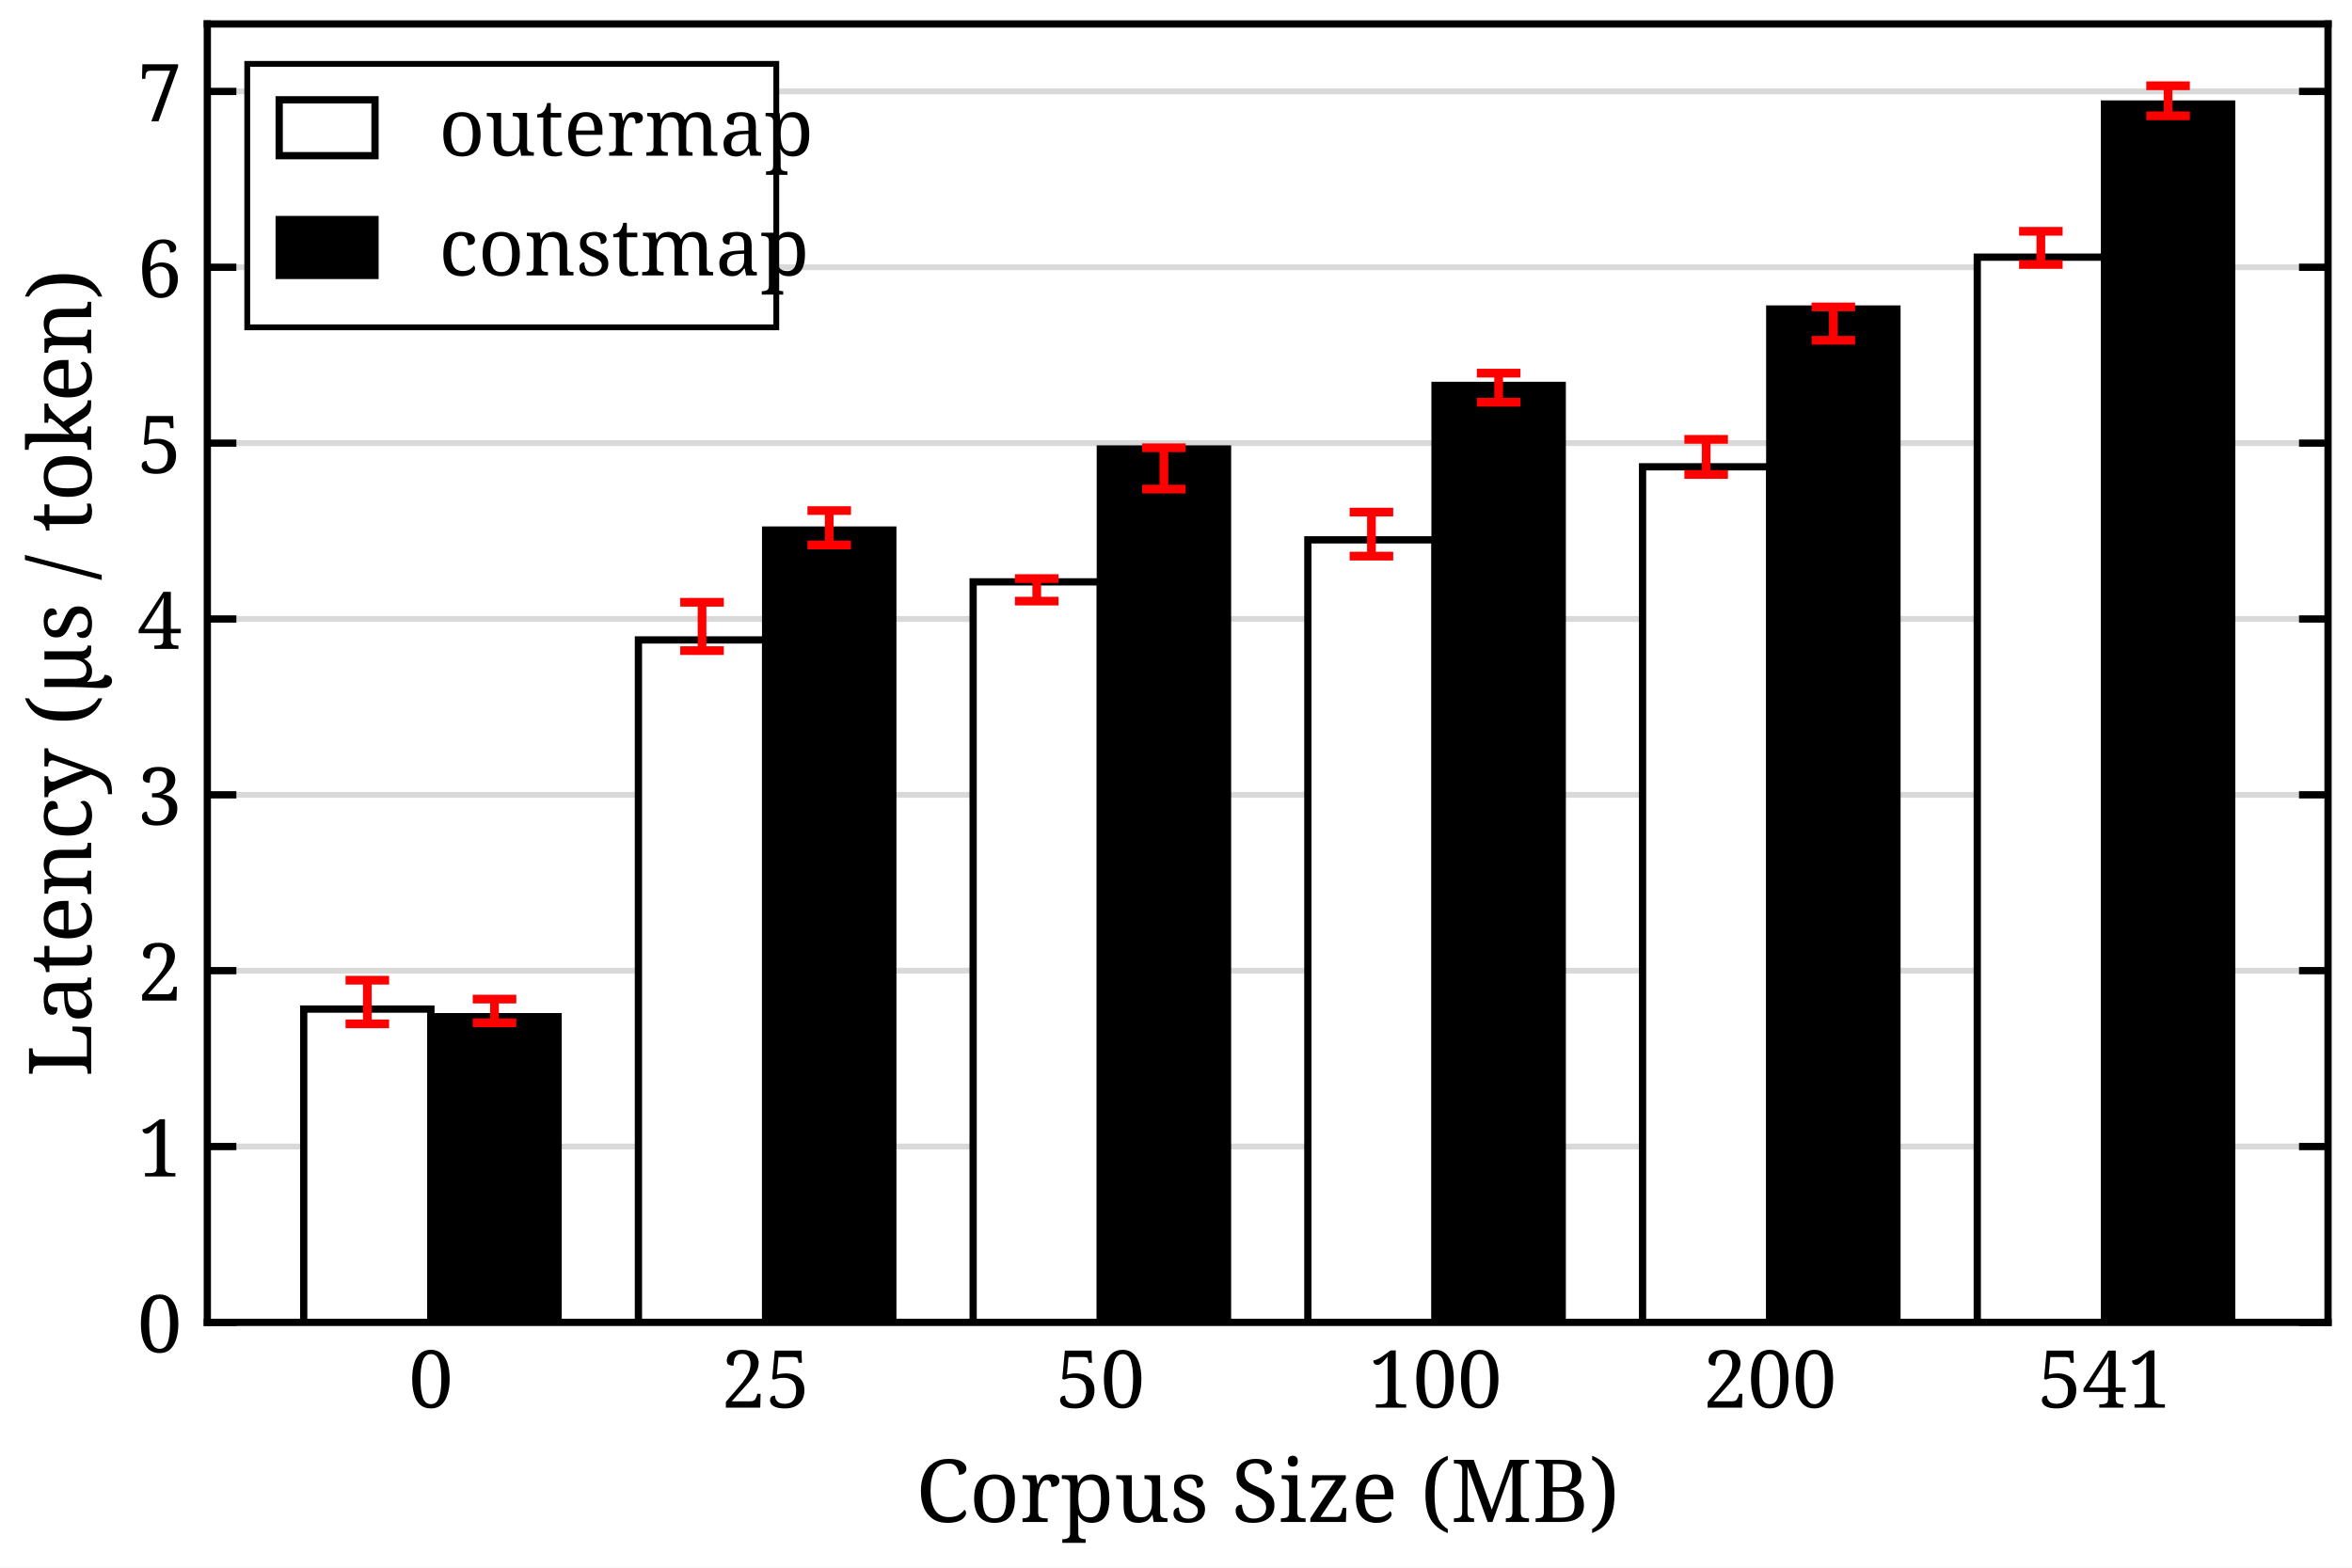
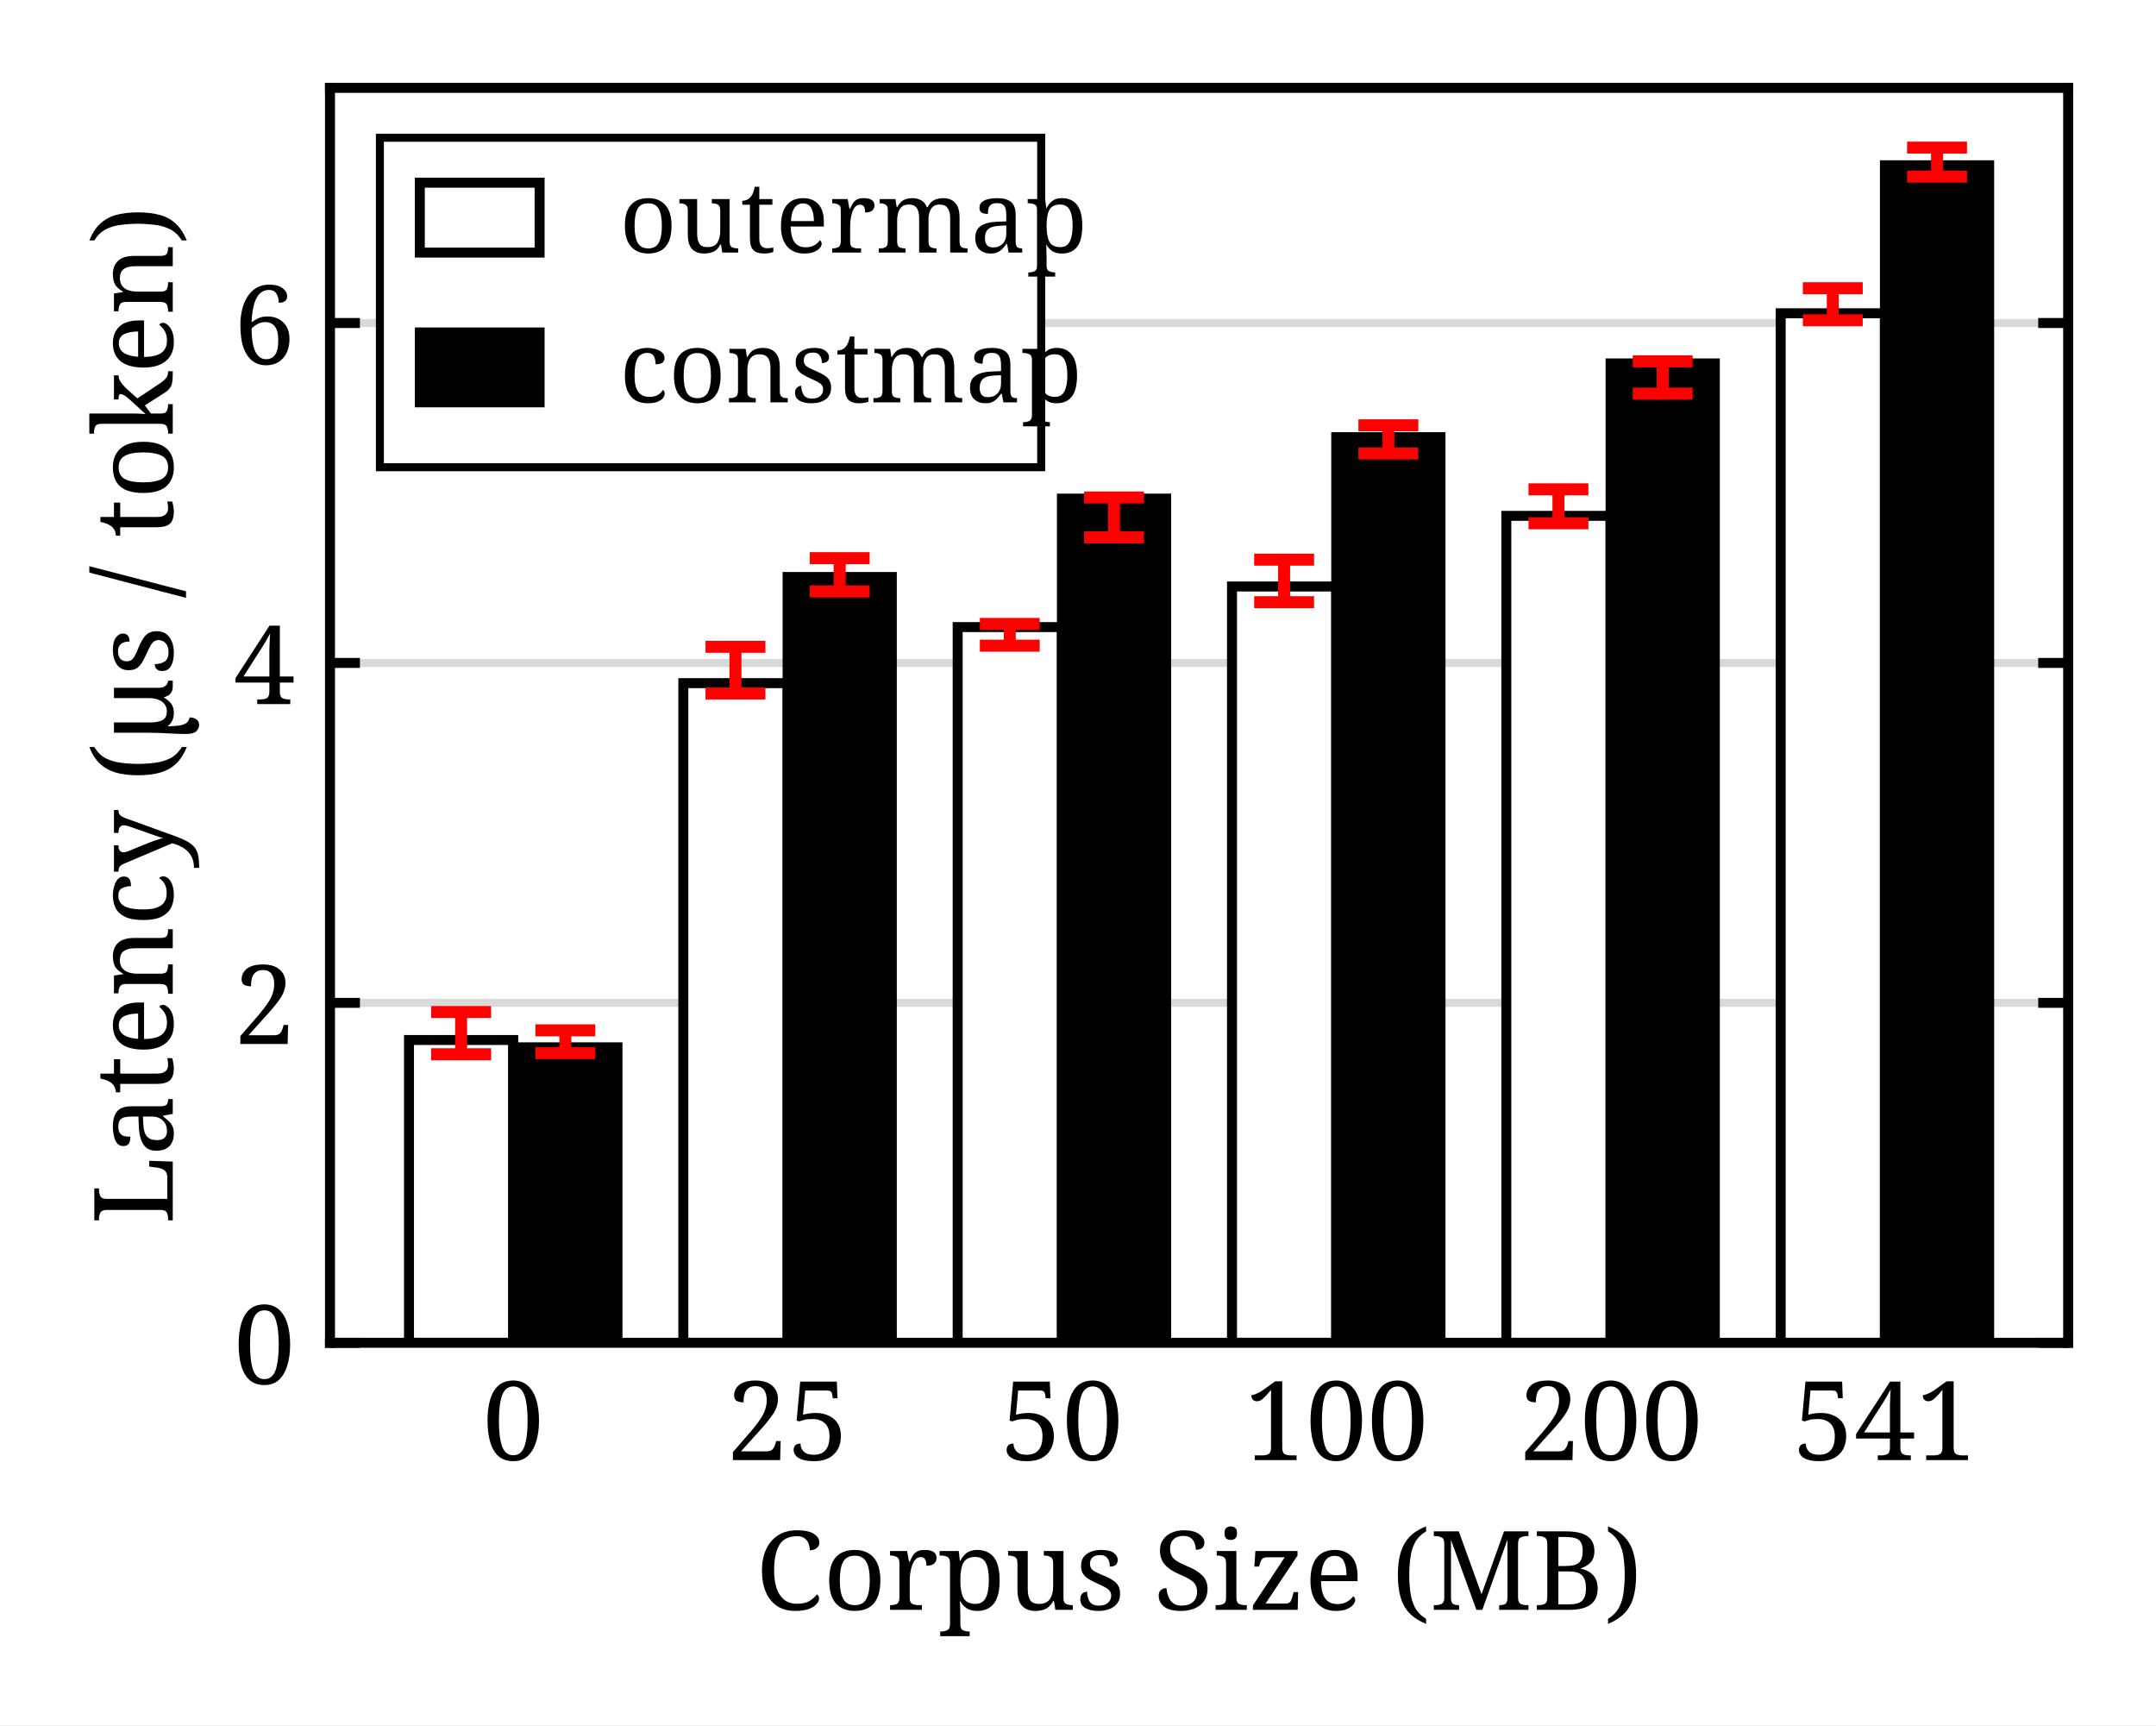
- <svg xmlns="http://www.w3.org/2000/svg" xmlns:xlink="http://www.w3.org/1999/xlink" width="324pt" height="216pt" viewBox="0 0 324 216" version="1.1">
+ <svg xmlns="http://www.w3.org/2000/svg" xmlns:xlink="http://www.w3.org/1999/xlink" width="216pt" height="172.8pt" viewBox="0 0 216 172.8" version="1.1">
  <defs>
    <style type="text/css">*{stroke-linejoin: round; stroke-linecap: butt}</style>
  </defs>
  <g id="figure_1">
    <g id="patch_1">
-       <path d="M 0 216  L 324 216  L 324 0  L 0 0  z " style="fill: #ffffff" />
+       <path d="M 0 172.8  L 216 172.8  L 216 0  L 0 0  z " style="fill: #ffffff" />
    </g>
    <g id="axes_1">
      <g id="patch_2">
-         <path d="M 28.56 182.2  L 320.7 182.2  L 320.7 3.3  L 28.56 3.3  z " style="fill: #ffffff" />
+         <path d="M 33.06 134.5  L 207.2 134.5  L 207.2 8.8  L 33.06 8.8  z " style="fill: #ffffff" />
      </g>
      <g id="matplotlib.axis_1">
        <g id="xtick_1">
          <g id="text_1">
-             <text style="font-size: 11px; font-family: 'STIXGeneral', serif; text-anchor: middle" x="59.36" y="193.95" transform="rotate(-0 59.36011 193.95)">0</text>
+             <text style="font-size: 11px; font-family: 'STIXGeneral', serif; text-anchor: middle" x="51.419" y="146.25" transform="rotate(-0 51.41946 146.25)">0</text>
          </g>
        </g>
        <g id="xtick_2">
          <g id="text_2">
-             <text style="font-size: 11px; font-family: 'STIXGeneral', serif; text-anchor: middle" x="105.468" y="193.95" transform="rotate(-0 105.4681 193.95)">25</text>
+             <text style="font-size: 11px; font-family: 'STIXGeneral', serif; text-anchor: middle" x="78.904" y="146.25" transform="rotate(-0 78.90367 146.25)">25</text>
          </g>
        </g>
        <g id="xtick_3">
          <g id="text_3">
-             <text style="font-size: 11px; font-family: 'STIXGeneral', serif; text-anchor: middle" x="151.576" y="193.95" transform="rotate(-0 151.576 193.95)">50</text>
+             <text style="font-size: 11px; font-family: 'STIXGeneral', serif; text-anchor: middle" x="106.388" y="146.25" transform="rotate(-0 106.3879 146.25)">50</text>
          </g>
        </g>
        <g id="xtick_4">
          <g id="text_4">
-             <text style="font-size: 11px; font-family: 'STIXGeneral', serif; text-anchor: middle" x="197.684" y="193.95" transform="rotate(-0 197.684 193.95)">100</text>
+             <text style="font-size: 11px; font-family: 'STIXGeneral', serif; text-anchor: middle" x="133.872" y="146.25" transform="rotate(-0 133.8721 146.25)">100</text>
          </g>
        </g>
        <g id="xtick_5">
          <g id="text_5">
-             <text style="font-size: 11px; font-family: 'STIXGeneral', serif; text-anchor: middle" x="243.792" y="193.95" transform="rotate(-0 243.7919 193.95)">200</text>
+             <text style="font-size: 11px; font-family: 'STIXGeneral', serif; text-anchor: middle" x="161.356" y="146.25" transform="rotate(-0 161.3563 146.25)">200</text>
          </g>
        </g>
        <g id="xtick_6">
          <g id="text_6">
-             <text style="font-size: 11px; font-family: 'STIXGeneral', serif; text-anchor: middle" x="289.9" y="193.95" transform="rotate(-0 289.8999 193.95)">541</text>
+             <text style="font-size: 11px; font-family: 'STIXGeneral', serif; text-anchor: middle" x="188.841" y="146.25" transform="rotate(-0 188.8405 146.25)">541</text>
          </g>
        </g>
        <g id="text_7">
-           <text style="font-size: 12px; font-family: 'STIXGeneral', serif; text-anchor: middle" x="174.63" y="209.7" transform="rotate(-0 174.63 209.7)">Corpus Size (MB)</text>
+           <text style="font-size: 11px; font-family: 'STIXGeneral', serif; text-anchor: middle" x="120.13" y="161.25" transform="rotate(-0 120.13 161.25)">Corpus Size (MB)</text>
        </g>
      </g>
      <g id="matplotlib.axis_2">
        <g id="ytick_1">
          <g id="line2d_1">
-             <path d="M 28.56 182.2  L 320.7 182.2  " clip-path="url(#pcb27ca507b)" style="fill: none; stroke: #d9d9d9; stroke-width: 0.8; stroke-linecap: square" />
+             <path d="M 33.06 134.5  L 207.2 134.5  " clip-path="url(#p39744489fa)" style="fill: none; stroke: #d9d9d9; stroke-width: 0.8; stroke-linecap: square" />
          </g>
          <g id="line2d_2">
            <defs>
-               <path id="m259b991957" d="M 0 0  L 4 0  " style="stroke: #000000" />
+               <path id="mdae82fceea" d="M 0 0  L 3 0  " style="stroke: #000000" />
            </defs>
            <g>
-               <use xlink:href="#m259b991957" x="28.56" y="182.2" style="stroke: #000000" />
+               <use xlink:href="#mdae82fceea" x="33.06" y="134.5" style="stroke: #000000" />
            </g>
          </g>
          <g id="line2d_3">
            <defs>
-               <path id="m09caad8e75" d="M 0 0  L -4 0  " style="stroke: #000000" />
+               <path id="m9e3574b6be" d="M 0 0  L -3 0  " style="stroke: #000000" />
            </defs>
            <g>
-               <use xlink:href="#m09caad8e75" x="320.7" y="182.2" style="stroke: #000000" />
+               <use xlink:href="#m9e3574b6be" x="207.2" y="134.5" style="stroke: #000000" />
            </g>
          </g>
          <g id="text_8">
-             <text style="font-size: 11px; font-family: 'STIXGeneral', serif; text-anchor: end" x="25.06" y="186.325" transform="rotate(-0 25.06 186.325)">0</text>
+             <text style="font-size: 11px; font-family: 'STIXGeneral', serif; text-anchor: end" x="29.56" y="138.625" transform="rotate(-0 29.56 138.625)">0</text>
          </g>
        </g>
        <g id="ytick_2">
          <g id="line2d_4">
-             <path d="M 28.56 157.971  L 320.7 157.971  " clip-path="url(#pcb27ca507b)" style="fill: none; stroke: #d9d9d9; stroke-width: 0.8; stroke-linecap: square" />
+             <path d="M 33.06 100.452  L 207.2 100.452  " clip-path="url(#p39744489fa)" style="fill: none; stroke: #d9d9d9; stroke-width: 0.8; stroke-linecap: square" />
          </g>
          <g id="line2d_5">
            <g>
-               <use xlink:href="#m259b991957" x="28.56" y="157.971" style="stroke: #000000" />
+               <use xlink:href="#mdae82fceea" x="33.06" y="100.452" style="stroke: #000000" />
            </g>
          </g>
          <g id="line2d_6">
            <g>
-               <use xlink:href="#m09caad8e75" x="320.7" y="157.971" style="stroke: #000000" />
+               <use xlink:href="#m9e3574b6be" x="207.2" y="100.452" style="stroke: #000000" />
            </g>
          </g>
          <g id="text_9">
-             <text style="font-size: 11px; font-family: 'STIXGeneral', serif; text-anchor: end" x="25.06" y="162.096" transform="rotate(-0 25.06 162.0957)">1</text>
+             <text style="font-size: 11px; font-family: 'STIXGeneral', serif; text-anchor: end" x="29.56" y="104.577" transform="rotate(-0 29.56 104.5767)">2</text>
          </g>
        </g>
        <g id="ytick_3">
          <g id="line2d_7">
-             <path d="M 28.56 133.741  L 320.7 133.741  " clip-path="url(#pcb27ca507b)" style="fill: none; stroke: #d9d9d9; stroke-width: 0.8; stroke-linecap: square" />
+             <path d="M 33.06 66.403  L 207.2 66.403  " clip-path="url(#p39744489fa)" style="fill: none; stroke: #d9d9d9; stroke-width: 0.8; stroke-linecap: square" />
          </g>
          <g id="line2d_8">
            <g>
-               <use xlink:href="#m259b991957" x="28.56" y="133.741" style="stroke: #000000" />
+               <use xlink:href="#mdae82fceea" x="33.06" y="66.403" style="stroke: #000000" />
            </g>
          </g>
          <g id="line2d_9">
            <g>
-               <use xlink:href="#m09caad8e75" x="320.7" y="133.741" style="stroke: #000000" />
+               <use xlink:href="#m9e3574b6be" x="207.2" y="66.403" style="stroke: #000000" />
            </g>
          </g>
          <g id="text_10">
-             <text style="font-size: 11px; font-family: 'STIXGeneral', serif; text-anchor: end" x="25.06" y="137.866" transform="rotate(-0 25.06 137.8664)">2</text>
+             <text style="font-size: 11px; font-family: 'STIXGeneral', serif; text-anchor: end" x="29.56" y="70.528" transform="rotate(-0 29.56 70.5284)">4</text>
          </g>
        </g>
        <g id="ytick_4">
          <g id="line2d_10">
-             <path d="M 28.56 109.512  L 320.7 109.512  " clip-path="url(#pcb27ca507b)" style="fill: none; stroke: #d9d9d9; stroke-width: 0.8; stroke-linecap: square" />
+             <path d="M 33.06 32.355  L 207.2 32.355  " clip-path="url(#p39744489fa)" style="fill: none; stroke: #d9d9d9; stroke-width: 0.8; stroke-linecap: square" />
          </g>
          <g id="line2d_11">
            <g>
-               <use xlink:href="#m259b991957" x="28.56" y="109.512" style="stroke: #000000" />
+               <use xlink:href="#mdae82fceea" x="33.06" y="32.355" style="stroke: #000000" />
            </g>
          </g>
          <g id="line2d_12">
            <g>
-               <use xlink:href="#m09caad8e75" x="320.7" y="109.512" style="stroke: #000000" />
+               <use xlink:href="#m9e3574b6be" x="207.2" y="32.355" style="stroke: #000000" />
            </g>
          </g>
          <g id="text_11">
-             <text style="font-size: 11px; font-family: 'STIXGeneral', serif; text-anchor: end" x="25.06" y="113.637" transform="rotate(-0 25.06 113.6372)">3</text>
-           </g>
-         </g>
-         <g id="ytick_5">
-           <g id="line2d_13">
-             <path d="M 28.56 85.283  L 320.7 85.283  " clip-path="url(#pcb27ca507b)" style="fill: none; stroke: #d9d9d9; stroke-width: 0.8; stroke-linecap: square" />
-           </g>
-           <g id="line2d_14">
-             <g>
-               <use xlink:href="#m259b991957" x="28.56" y="85.283" style="stroke: #000000" />
-             </g>
-           </g>
-           <g id="line2d_15">
-             <g>
-               <use xlink:href="#m09caad8e75" x="320.7" y="85.283" style="stroke: #000000" />
-             </g>
-           </g>
-           <g id="text_12">
-             <text style="font-size: 11px; font-family: 'STIXGeneral', serif; text-anchor: end" x="25.06" y="89.408" transform="rotate(-0 25.06 89.40789)">4</text>
-           </g>
-         </g>
-         <g id="ytick_6">
-           <g id="line2d_16">
-             <path d="M 28.56 61.054  L 320.7 61.054  " clip-path="url(#pcb27ca507b)" style="fill: none; stroke: #d9d9d9; stroke-width: 0.8; stroke-linecap: square" />
-           </g>
-           <g id="line2d_17">
-             <g>
-               <use xlink:href="#m259b991957" x="28.56" y="61.054" style="stroke: #000000" />
-             </g>
-           </g>
-           <g id="line2d_18">
-             <g>
-               <use xlink:href="#m09caad8e75" x="320.7" y="61.054" style="stroke: #000000" />
-             </g>
-           </g>
-           <g id="text_13">
-             <text style="font-size: 11px; font-family: 'STIXGeneral', serif; text-anchor: end" x="25.06" y="65.179" transform="rotate(-0 25.06 65.17861)">5</text>
-           </g>
-         </g>
-         <g id="ytick_7">
-           <g id="line2d_19">
-             <path d="M 28.56 36.824  L 320.7 36.824  " clip-path="url(#pcb27ca507b)" style="fill: none; stroke: #d9d9d9; stroke-width: 0.8; stroke-linecap: square" />
-           </g>
-           <g id="line2d_20">
-             <g>
-               <use xlink:href="#m259b991957" x="28.56" y="36.824" style="stroke: #000000" />
-             </g>
-           </g>
-           <g id="line2d_21">
-             <g>
-               <use xlink:href="#m09caad8e75" x="320.7" y="36.824" style="stroke: #000000" />
-             </g>
-           </g>
-           <g id="text_14">
-             <text style="font-size: 11px; font-family: 'STIXGeneral', serif; text-anchor: end" x="25.06" y="40.949" transform="rotate(-0 25.06 40.94933)">6</text>
-           </g>
-         </g>
-         <g id="ytick_8">
-           <g id="line2d_22">
-             <path d="M 28.56 12.595  L 320.7 12.595  " clip-path="url(#pcb27ca507b)" style="fill: none; stroke: #d9d9d9; stroke-width: 0.8; stroke-linecap: square" />
-           </g>
-           <g id="line2d_23">
-             <g>
-               <use xlink:href="#m259b991957" x="28.56" y="12.595" style="stroke: #000000" />
-             </g>
-           </g>
-           <g id="line2d_24">
-             <g>
-               <use xlink:href="#m09caad8e75" x="320.7" y="12.595" style="stroke: #000000" />
-             </g>
-           </g>
-           <g id="text_15">
-             <text style="font-size: 11px; font-family: 'STIXGeneral', serif; text-anchor: end" x="25.06" y="16.72" transform="rotate(-0 25.06 16.72005)">7</text>
-           </g>
-         </g>
-         <g id="text_16">
-           <text style="font-size: 12px; font-family: 'STIXGeneral', serif; text-anchor: middle" x="12.56" y="92.75" transform="rotate(-90 12.56 92.75)">Latency (µs / token)</text>
+             <text style="font-size: 11px; font-family: 'STIXGeneral', serif; text-anchor: end" x="29.56" y="36.48" transform="rotate(-0 29.56 36.48011)">6</text>
+           </g>
+         </g>
+         <g id="text_12">
+           <text style="font-size: 11px; font-family: 'STIXGeneral', serif; text-anchor: middle" x="17.31" y="71.65" transform="rotate(-90 17.31 71.65)">Latency (µs / token)</text>
        </g>
      </g>
      <g id="patch_3">
-         <path d="M 41.839 182.2  L 59.36 182.2  L 59.36 139.038  L 41.839 139.038  z " clip-path="url(#pcb27ca507b)" style="fill: #ffffff; stroke: #000000; stroke-linejoin: miter" />
+         <path d="M 40.975 134.5  L 51.419 134.5  L 51.419 104.173  L 40.975 104.173  z " clip-path="url(#p39744489fa)" style="fill: #ffffff; stroke: #000000; stroke-linejoin: miter" />
      </g>
      <g id="patch_4">
-         <path d="M 87.947 182.2  L 105.468 182.2  L 105.468 88.168  L 87.947 88.168  z " clip-path="url(#pcb27ca507b)" style="fill: #ffffff; stroke: #000000; stroke-linejoin: miter" />
+         <path d="M 68.46 134.5  L 78.904 134.5  L 78.904 68.43  L 68.46 68.43  z " clip-path="url(#p39744489fa)" style="fill: #ffffff; stroke: #000000; stroke-linejoin: miter" />
      </g>
      <g id="patch_5">
-         <path d="M 134.055 182.2  L 151.576 182.2  L 151.576 80.173  L 134.055 80.173  z " clip-path="url(#pcb27ca507b)" style="fill: #ffffff; stroke: #000000; stroke-linejoin: miter" />
+         <path d="M 95.944 134.5  L 106.388 134.5  L 106.388 62.813  L 95.944 62.813  z " clip-path="url(#p39744489fa)" style="fill: #ffffff; stroke: #000000; stroke-linejoin: miter" />
      </g>
      <g id="patch_6">
-         <path d="M 180.163 182.2  L 197.684 182.2  L 197.684 74.384  L 180.163 74.384  z " clip-path="url(#pcb27ca507b)" style="fill: #ffffff; stroke: #000000; stroke-linejoin: miter" />
+         <path d="M 123.428 134.5  L 133.872 134.5  L 133.872 58.745  L 123.428 58.745  z " clip-path="url(#p39744489fa)" style="fill: #ffffff; stroke: #000000; stroke-linejoin: miter" />
      </g>
      <g id="patch_7">
-         <path d="M 226.271 182.2  L 243.792 182.2  L 243.792 64.314  L 226.271 64.314  z " clip-path="url(#pcb27ca507b)" style="fill: #ffffff; stroke: #000000; stroke-linejoin: miter" />
+         <path d="M 150.912 134.5  L 161.356 134.5  L 161.356 51.67  L 150.912 51.67  z " clip-path="url(#p39744489fa)" style="fill: #ffffff; stroke: #000000; stroke-linejoin: miter" />
      </g>
      <g id="patch_8">
-         <path d="M 272.379 182.2  L 289.9 182.2  L 289.9 35.436  L 272.379 35.436  z " clip-path="url(#pcb27ca507b)" style="fill: #ffffff; stroke: #000000; stroke-linejoin: miter" />
+         <path d="M 178.397 134.5  L 188.841 134.5  L 188.841 31.38  L 178.397 31.38  z " clip-path="url(#p39744489fa)" style="fill: #ffffff; stroke: #000000; stroke-linejoin: miter" />
      </g>
      <g id="patch_9">
-         <path d="M 59.36 182.2  L 76.881 182.2  L 76.881 140.083  L 59.36 140.083  z " clip-path="url(#pcb27ca507b)" style="stroke: #000000; stroke-linejoin: miter" />
+         <path d="M 51.419 134.5  L 61.863 134.5  L 61.863 104.907  L 51.419 104.907  z " clip-path="url(#p39744489fa)" style="stroke: #000000; stroke-linejoin: miter" />
      </g>
      <g id="patch_10">
-         <path d="M 105.468 182.2  L 122.989 182.2  L 122.989 73.03  L 105.468 73.03  z " clip-path="url(#pcb27ca507b)" style="stroke: #000000; stroke-linejoin: miter" />
+         <path d="M 78.904 134.5  L 89.348 134.5  L 89.348 57.795  L 78.904 57.795  z " clip-path="url(#p39744489fa)" style="stroke: #000000; stroke-linejoin: miter" />
      </g>
      <g id="patch_11">
-         <path d="M 151.576 182.2  L 169.097 182.2  L 169.097 61.861  L 151.576 61.861  z " clip-path="url(#pcb27ca507b)" style="stroke: #000000; stroke-linejoin: miter" />
+         <path d="M 106.388 134.5  L 116.832 134.5  L 116.832 49.946  L 106.388 49.946  z " clip-path="url(#p39744489fa)" style="stroke: #000000; stroke-linejoin: miter" />
      </g>
      <g id="patch_12">
-         <path d="M 197.684 182.2  L 215.205 182.2  L 215.205 53.104  L 197.684 53.104  z " clip-path="url(#pcb27ca507b)" style="stroke: #000000; stroke-linejoin: miter" />
+         <path d="M 133.872 134.5  L 144.316 134.5  L 144.316 43.794  L 133.872 43.794  z " clip-path="url(#p39744489fa)" style="stroke: #000000; stroke-linejoin: miter" />
      </g>
      <g id="patch_13">
-         <path d="M 243.792 182.2  L 261.313 182.2  L 261.313 42.58  L 243.792 42.58  z " clip-path="url(#pcb27ca507b)" style="stroke: #000000; stroke-linejoin: miter" />
+         <path d="M 161.356 134.5  L 171.8 134.5  L 171.8 36.399  L 161.356 36.399  z " clip-path="url(#p39744489fa)" style="stroke: #000000; stroke-linejoin: miter" />
      </g>
      <g id="patch_14">
-         <path d="M 289.9 182.2  L 307.421 182.2  L 307.421 14.331  L 289.9 14.331  z " clip-path="url(#pcb27ca507b)" style="stroke: #000000; stroke-linejoin: miter" />
+         <path d="M 188.841 134.5  L 199.285 134.5  L 199.285 16.551  L 188.841 16.551  z " clip-path="url(#p39744489fa)" style="stroke: #000000; stroke-linejoin: miter" />
      </g>
      <g id="patch_15">
-         <path d="M 28.56 182.2  L 28.56 3.3  " style="fill: none; stroke: #000000; stroke-linejoin: miter; stroke-linecap: square" />
+         <path d="M 33.06 134.5  L 33.06 8.8  " style="fill: none; stroke: #000000; stroke-linejoin: miter; stroke-linecap: square" />
      </g>
      <g id="patch_16">
-         <path d="M 320.7 182.2  L 320.7 3.3  " style="fill: none; stroke: #000000; stroke-linejoin: miter; stroke-linecap: square" />
+         <path d="M 207.2 134.5  L 207.2 8.8  " style="fill: none; stroke: #000000; stroke-linejoin: miter; stroke-linecap: square" />
      </g>
      <g id="patch_17">
-         <path d="M 28.56 182.2  L 320.7 182.2  " style="fill: none; stroke: #000000; stroke-linejoin: miter; stroke-linecap: square" />
+         <path d="M 33.06 134.5  L 207.2 134.5  " style="fill: none; stroke: #000000; stroke-linejoin: miter; stroke-linecap: square" />
      </g>
      <g id="patch_18">
-         <path d="M 28.56 3.3  L 320.7 3.3  " style="fill: none; stroke: #000000; stroke-linejoin: miter; stroke-linecap: square" />
+         <path d="M 33.06 8.8  L 207.2 8.8  " style="fill: none; stroke: #000000; stroke-linejoin: miter; stroke-linecap: square" />
      </g>
      <g id="LineCollection_1">
-         <path d="M 50.6 141.07  L 50.6 135.053  " clip-path="url(#pcb27ca507b)" style="fill: none; stroke: #ff0000; stroke-width: 1.2" />
-         <path d="M 96.708 89.642  L 96.708 82.986  " clip-path="url(#pcb27ca507b)" style="fill: none; stroke: #ff0000; stroke-width: 1.2" />
-         <path d="M 142.816 82.823  L 142.816 79.72  " clip-path="url(#pcb27ca507b)" style="fill: none; stroke: #ff0000; stroke-width: 1.2" />
-         <path d="M 188.923 76.623  L 188.923 70.561  " clip-path="url(#pcb27ca507b)" style="fill: none; stroke: #ff0000; stroke-width: 1.2" />
-         <path d="M 235.031 65.371  L 235.031 60.535  " clip-path="url(#pcb27ca507b)" style="fill: none; stroke: #ff0000; stroke-width: 1.2" />
-         <path d="M 281.139 36.437  L 281.139 31.865  " clip-path="url(#pcb27ca507b)" style="fill: none; stroke: #ff0000; stroke-width: 1.2" />
-       </g>
-       <g id="line2d_25">
+         <path d="M 46.197 105.601  L 46.197 101.373  " clip-path="url(#p39744489fa)" style="fill: none; stroke: #ff0000; stroke-width: 1.2" />
+         <path d="M 73.682 69.467  L 73.682 64.789  " clip-path="url(#p39744489fa)" style="fill: none; stroke: #ff0000; stroke-width: 1.2" />
+         <path d="M 101.166 64.675  L 101.166 62.495  " clip-path="url(#p39744489fa)" style="fill: none; stroke: #ff0000; stroke-width: 1.2" />
+         <path d="M 128.65 60.319  L 128.65 56.059  " clip-path="url(#p39744489fa)" style="fill: none; stroke: #ff0000; stroke-width: 1.2" />
+         <path d="M 156.134 52.413  L 156.134 49.015  " clip-path="url(#p39744489fa)" style="fill: none; stroke: #ff0000; stroke-width: 1.2" />
+         <path d="M 183.619 32.083  L 183.619 28.87  " clip-path="url(#p39744489fa)" style="fill: none; stroke: #ff0000; stroke-width: 1.2" />
+       </g>
+       <g id="line2d_13">
        <defs>
          <path id="m49be664565" d="M 3 0  L -3 -0  " style="stroke: #ff0000; stroke-width: 1.2" />
        </defs>
-         <g clip-path="url(#pcb27ca507b)">
-           <use xlink:href="#m49be664565" x="50.6" y="141.07" style="fill: #1f77b4; stroke: #ff0000; stroke-width: 1.2" />
-           <use xlink:href="#m49be664565" x="96.708" y="89.642" style="fill: #1f77b4; stroke: #ff0000; stroke-width: 1.2" />
-           <use xlink:href="#m49be664565" x="142.816" y="82.823" style="fill: #1f77b4; stroke: #ff0000; stroke-width: 1.2" />
-           <use xlink:href="#m49be664565" x="188.923" y="76.623" style="fill: #1f77b4; stroke: #ff0000; stroke-width: 1.2" />
-           <use xlink:href="#m49be664565" x="235.031" y="65.371" style="fill: #1f77b4; stroke: #ff0000; stroke-width: 1.2" />
-           <use xlink:href="#m49be664565" x="281.139" y="36.437" style="fill: #1f77b4; stroke: #ff0000; stroke-width: 1.2" />
-         </g>
-       </g>
-       <g id="line2d_26">
-         <g clip-path="url(#pcb27ca507b)">
-           <use xlink:href="#m49be664565" x="50.6" y="135.053" style="fill: #1f77b4; stroke: #ff0000; stroke-width: 1.2" />
-           <use xlink:href="#m49be664565" x="96.708" y="82.986" style="fill: #1f77b4; stroke: #ff0000; stroke-width: 1.2" />
-           <use xlink:href="#m49be664565" x="142.816" y="79.72" style="fill: #1f77b4; stroke: #ff0000; stroke-width: 1.2" />
-           <use xlink:href="#m49be664565" x="188.923" y="70.561" style="fill: #1f77b4; stroke: #ff0000; stroke-width: 1.2" />
-           <use xlink:href="#m49be664565" x="235.031" y="60.535" style="fill: #1f77b4; stroke: #ff0000; stroke-width: 1.2" />
-           <use xlink:href="#m49be664565" x="281.139" y="31.865" style="fill: #1f77b4; stroke: #ff0000; stroke-width: 1.2" />
+         <g clip-path="url(#p39744489fa)">
+           <use xlink:href="#m49be664565" x="46.197" y="105.601" style="fill: #1f77b4; stroke: #ff0000; stroke-width: 1.2" />
+           <use xlink:href="#m49be664565" x="73.682" y="69.467" style="fill: #1f77b4; stroke: #ff0000; stroke-width: 1.2" />
+           <use xlink:href="#m49be664565" x="101.166" y="64.675" style="fill: #1f77b4; stroke: #ff0000; stroke-width: 1.2" />
+           <use xlink:href="#m49be664565" x="128.65" y="60.319" style="fill: #1f77b4; stroke: #ff0000; stroke-width: 1.2" />
+           <use xlink:href="#m49be664565" x="156.134" y="52.413" style="fill: #1f77b4; stroke: #ff0000; stroke-width: 1.2" />
+           <use xlink:href="#m49be664565" x="183.619" y="32.083" style="fill: #1f77b4; stroke: #ff0000; stroke-width: 1.2" />
+         </g>
+       </g>
+       <g id="line2d_14">
+         <g clip-path="url(#p39744489fa)">
+           <use xlink:href="#m49be664565" x="46.197" y="101.373" style="fill: #1f77b4; stroke: #ff0000; stroke-width: 1.2" />
+           <use xlink:href="#m49be664565" x="73.682" y="64.789" style="fill: #1f77b4; stroke: #ff0000; stroke-width: 1.2" />
+           <use xlink:href="#m49be664565" x="101.166" y="62.495" style="fill: #1f77b4; stroke: #ff0000; stroke-width: 1.2" />
+           <use xlink:href="#m49be664565" x="128.65" y="56.059" style="fill: #1f77b4; stroke: #ff0000; stroke-width: 1.2" />
+           <use xlink:href="#m49be664565" x="156.134" y="49.015" style="fill: #1f77b4; stroke: #ff0000; stroke-width: 1.2" />
+           <use xlink:href="#m49be664565" x="183.619" y="28.87" style="fill: #1f77b4; stroke: #ff0000; stroke-width: 1.2" />
        </g>
      </g>
      <g id="LineCollection_2">
-         <path d="M 68.121 140.92  L 68.121 137.657  " clip-path="url(#pcb27ca507b)" style="fill: none; stroke: #ff0000; stroke-width: 1.2" />
-         <path d="M 114.229 75.086  L 114.229 70.347  " clip-path="url(#pcb27ca507b)" style="fill: none; stroke: #ff0000; stroke-width: 1.2" />
-         <path d="M 160.337 67.389  L 160.337 61.693  " clip-path="url(#pcb27ca507b)" style="fill: none; stroke: #ff0000; stroke-width: 1.2" />
-         <path d="M 206.444 55.423  L 206.444 51.409  " clip-path="url(#pcb27ca507b)" style="fill: none; stroke: #ff0000; stroke-width: 1.2" />
-         <path d="M 252.552 46.885  L 252.552 42.285  " clip-path="url(#pcb27ca507b)" style="fill: none; stroke: #ff0000; stroke-width: 1.2" />
-         <path d="M 298.66 15.956  L 298.66 11.819  " clip-path="url(#pcb27ca507b)" style="fill: none; stroke: #ff0000; stroke-width: 1.2" />
-       </g>
-       <g id="line2d_27">
+         <path d="M 56.641 105.496  L 56.641 103.203  " clip-path="url(#p39744489fa)" style="fill: none; stroke: #ff0000; stroke-width: 1.2" />
+         <path d="M 84.126 59.239  L 84.126 55.909  " clip-path="url(#p39744489fa)" style="fill: none; stroke: #ff0000; stroke-width: 1.2" />
+         <path d="M 111.61 53.831  L 111.61 49.828  " clip-path="url(#p39744489fa)" style="fill: none; stroke: #ff0000; stroke-width: 1.2" />
+         <path d="M 139.094 45.423  L 139.094 42.603  " clip-path="url(#p39744489fa)" style="fill: none; stroke: #ff0000; stroke-width: 1.2" />
+         <path d="M 166.578 39.424  L 166.578 36.192  " clip-path="url(#p39744489fa)" style="fill: none; stroke: #ff0000; stroke-width: 1.2" />
+         <path d="M 194.063 17.692  L 194.063 14.786  " clip-path="url(#p39744489fa)" style="fill: none; stroke: #ff0000; stroke-width: 1.2" />
+       </g>
+       <g id="line2d_15">
        <defs>
          <path id="m3f663b1e8a" d="M 3 0  L -3 -0  " style="stroke: #ff0000; stroke-width: 1.2" />
        </defs>
-         <g clip-path="url(#pcb27ca507b)">
-           <use xlink:href="#m3f663b1e8a" x="68.121" y="140.92" style="fill: #ff7f0e; stroke: #ff0000; stroke-width: 1.2" />
-           <use xlink:href="#m3f663b1e8a" x="114.229" y="75.086" style="fill: #ff7f0e; stroke: #ff0000; stroke-width: 1.2" />
-           <use xlink:href="#m3f663b1e8a" x="160.337" y="67.389" style="fill: #ff7f0e; stroke: #ff0000; stroke-width: 1.2" />
-           <use xlink:href="#m3f663b1e8a" x="206.444" y="55.423" style="fill: #ff7f0e; stroke: #ff0000; stroke-width: 1.2" />
-           <use xlink:href="#m3f663b1e8a" x="252.552" y="46.885" style="fill: #ff7f0e; stroke: #ff0000; stroke-width: 1.2" />
-           <use xlink:href="#m3f663b1e8a" x="298.66" y="15.956" style="fill: #ff7f0e; stroke: #ff0000; stroke-width: 1.2" />
-         </g>
-       </g>
-       <g id="line2d_28">
-         <g clip-path="url(#pcb27ca507b)">
-           <use xlink:href="#m3f663b1e8a" x="68.121" y="137.657" style="fill: #ff7f0e; stroke: #ff0000; stroke-width: 1.2" />
-           <use xlink:href="#m3f663b1e8a" x="114.229" y="70.347" style="fill: #ff7f0e; stroke: #ff0000; stroke-width: 1.2" />
-           <use xlink:href="#m3f663b1e8a" x="160.337" y="61.693" style="fill: #ff7f0e; stroke: #ff0000; stroke-width: 1.2" />
-           <use xlink:href="#m3f663b1e8a" x="206.444" y="51.409" style="fill: #ff7f0e; stroke: #ff0000; stroke-width: 1.2" />
-           <use xlink:href="#m3f663b1e8a" x="252.552" y="42.285" style="fill: #ff7f0e; stroke: #ff0000; stroke-width: 1.2" />
-           <use xlink:href="#m3f663b1e8a" x="298.66" y="11.819" style="fill: #ff7f0e; stroke: #ff0000; stroke-width: 1.2" />
-         </g>
-       </g>
-       <g id="line2d_29" />
-       <g id="line2d_30" />
+         <g clip-path="url(#p39744489fa)">
+           <use xlink:href="#m3f663b1e8a" x="56.641" y="105.496" style="fill: #ff7f0e; stroke: #ff0000; stroke-width: 1.2" />
+           <use xlink:href="#m3f663b1e8a" x="84.126" y="59.239" style="fill: #ff7f0e; stroke: #ff0000; stroke-width: 1.2" />
+           <use xlink:href="#m3f663b1e8a" x="111.61" y="53.831" style="fill: #ff7f0e; stroke: #ff0000; stroke-width: 1.2" />
+           <use xlink:href="#m3f663b1e8a" x="139.094" y="45.423" style="fill: #ff7f0e; stroke: #ff0000; stroke-width: 1.2" />
+           <use xlink:href="#m3f663b1e8a" x="166.578" y="39.424" style="fill: #ff7f0e; stroke: #ff0000; stroke-width: 1.2" />
+           <use xlink:href="#m3f663b1e8a" x="194.063" y="17.692" style="fill: #ff7f0e; stroke: #ff0000; stroke-width: 1.2" />
+         </g>
+       </g>
+       <g id="line2d_16">
+         <g clip-path="url(#p39744489fa)">
+           <use xlink:href="#m3f663b1e8a" x="56.641" y="103.203" style="fill: #ff7f0e; stroke: #ff0000; stroke-width: 1.2" />
+           <use xlink:href="#m3f663b1e8a" x="84.126" y="55.909" style="fill: #ff7f0e; stroke: #ff0000; stroke-width: 1.2" />
+           <use xlink:href="#m3f663b1e8a" x="111.61" y="49.828" style="fill: #ff7f0e; stroke: #ff0000; stroke-width: 1.2" />
+           <use xlink:href="#m3f663b1e8a" x="139.094" y="42.603" style="fill: #ff7f0e; stroke: #ff0000; stroke-width: 1.2" />
+           <use xlink:href="#m3f663b1e8a" x="166.578" y="36.192" style="fill: #ff7f0e; stroke: #ff0000; stroke-width: 1.2" />
+           <use xlink:href="#m3f663b1e8a" x="194.063" y="14.786" style="fill: #ff7f0e; stroke: #ff0000; stroke-width: 1.2" />
+         </g>
+       </g>
+       <g id="line2d_17" />
+       <g id="line2d_18" />
      <g id="legend_1">
        <g id="patch_19">
-           <path d="M 34.06 45.1  L 106.937 45.1  L 106.937 8.8  L 34.06 8.8  z " style="fill: #ffffff; stroke: #000000; stroke-width: 0.8; stroke-linejoin: miter" />
+           <path d="M 38.06 46.8  L 104.312 46.8  L 104.312 13.8  L 38.06 13.8  z " style="fill: #ffffff; stroke: #000000; stroke-width: 0.8; stroke-linejoin: miter" />
        </g>
        <g id="patch_20">
-           <path d="M 38.46 21.45  L 51.66 21.45  L 51.66 13.75  L 38.46 13.75  z " style="fill: #ffffff; stroke: #000000; stroke-linejoin: miter" />
-         </g>
-         <g id="text_17">
-           <text style="font-size: 11px; font-family: 'STIXGeneral', serif; text-anchor: start" x="60.46" y="21.45" transform="rotate(-0 60.46 21.45)">outermap</text>
+           <path d="M 42.06 25.3  L 54.06 25.3  L 54.06 18.3  L 42.06 18.3  z " style="fill: #ffffff; stroke: #000000; stroke-linejoin: miter" />
+         </g>
+         <g id="text_13">
+           <text style="font-size: 10px; font-family: 'STIXGeneral', serif; text-anchor: start" x="62.06" y="25.3" transform="rotate(-0 62.06 25.3)">outermap</text>
        </g>
        <g id="patch_21">
-           <path d="M 38.46 37.95  L 51.66 37.95  L 51.66 30.25  L 38.46 30.25  z " style="stroke: #000000; stroke-linejoin: miter" />
-         </g>
-         <g id="text_18">
-           <text style="font-size: 11px; font-family: 'STIXGeneral', serif; text-anchor: start" x="60.46" y="37.95" transform="rotate(-0 60.46 37.95)">constmap</text>
+           <path d="M 42.06 40.3  L 54.06 40.3  L 54.06 33.3  L 42.06 33.3  z " style="stroke: #000000; stroke-linejoin: miter" />
+         </g>
+         <g id="text_14">
+           <text style="font-size: 10px; font-family: 'STIXGeneral', serif; text-anchor: start" x="62.06" y="40.3" transform="rotate(-0 62.06 40.3)">constmap</text>
        </g>
      </g>
    </g>
  </g>
  <defs>
-     <clipPath id="pcb27ca507b">
-       <rect x="28.56" y="3.3" width="292.14" height="178.9" />
+     <clipPath id="p39744489fa">
+       <rect x="33.06" y="8.8" width="174.14" height="125.7" />
    </clipPath>
  </defs>
</svg>
